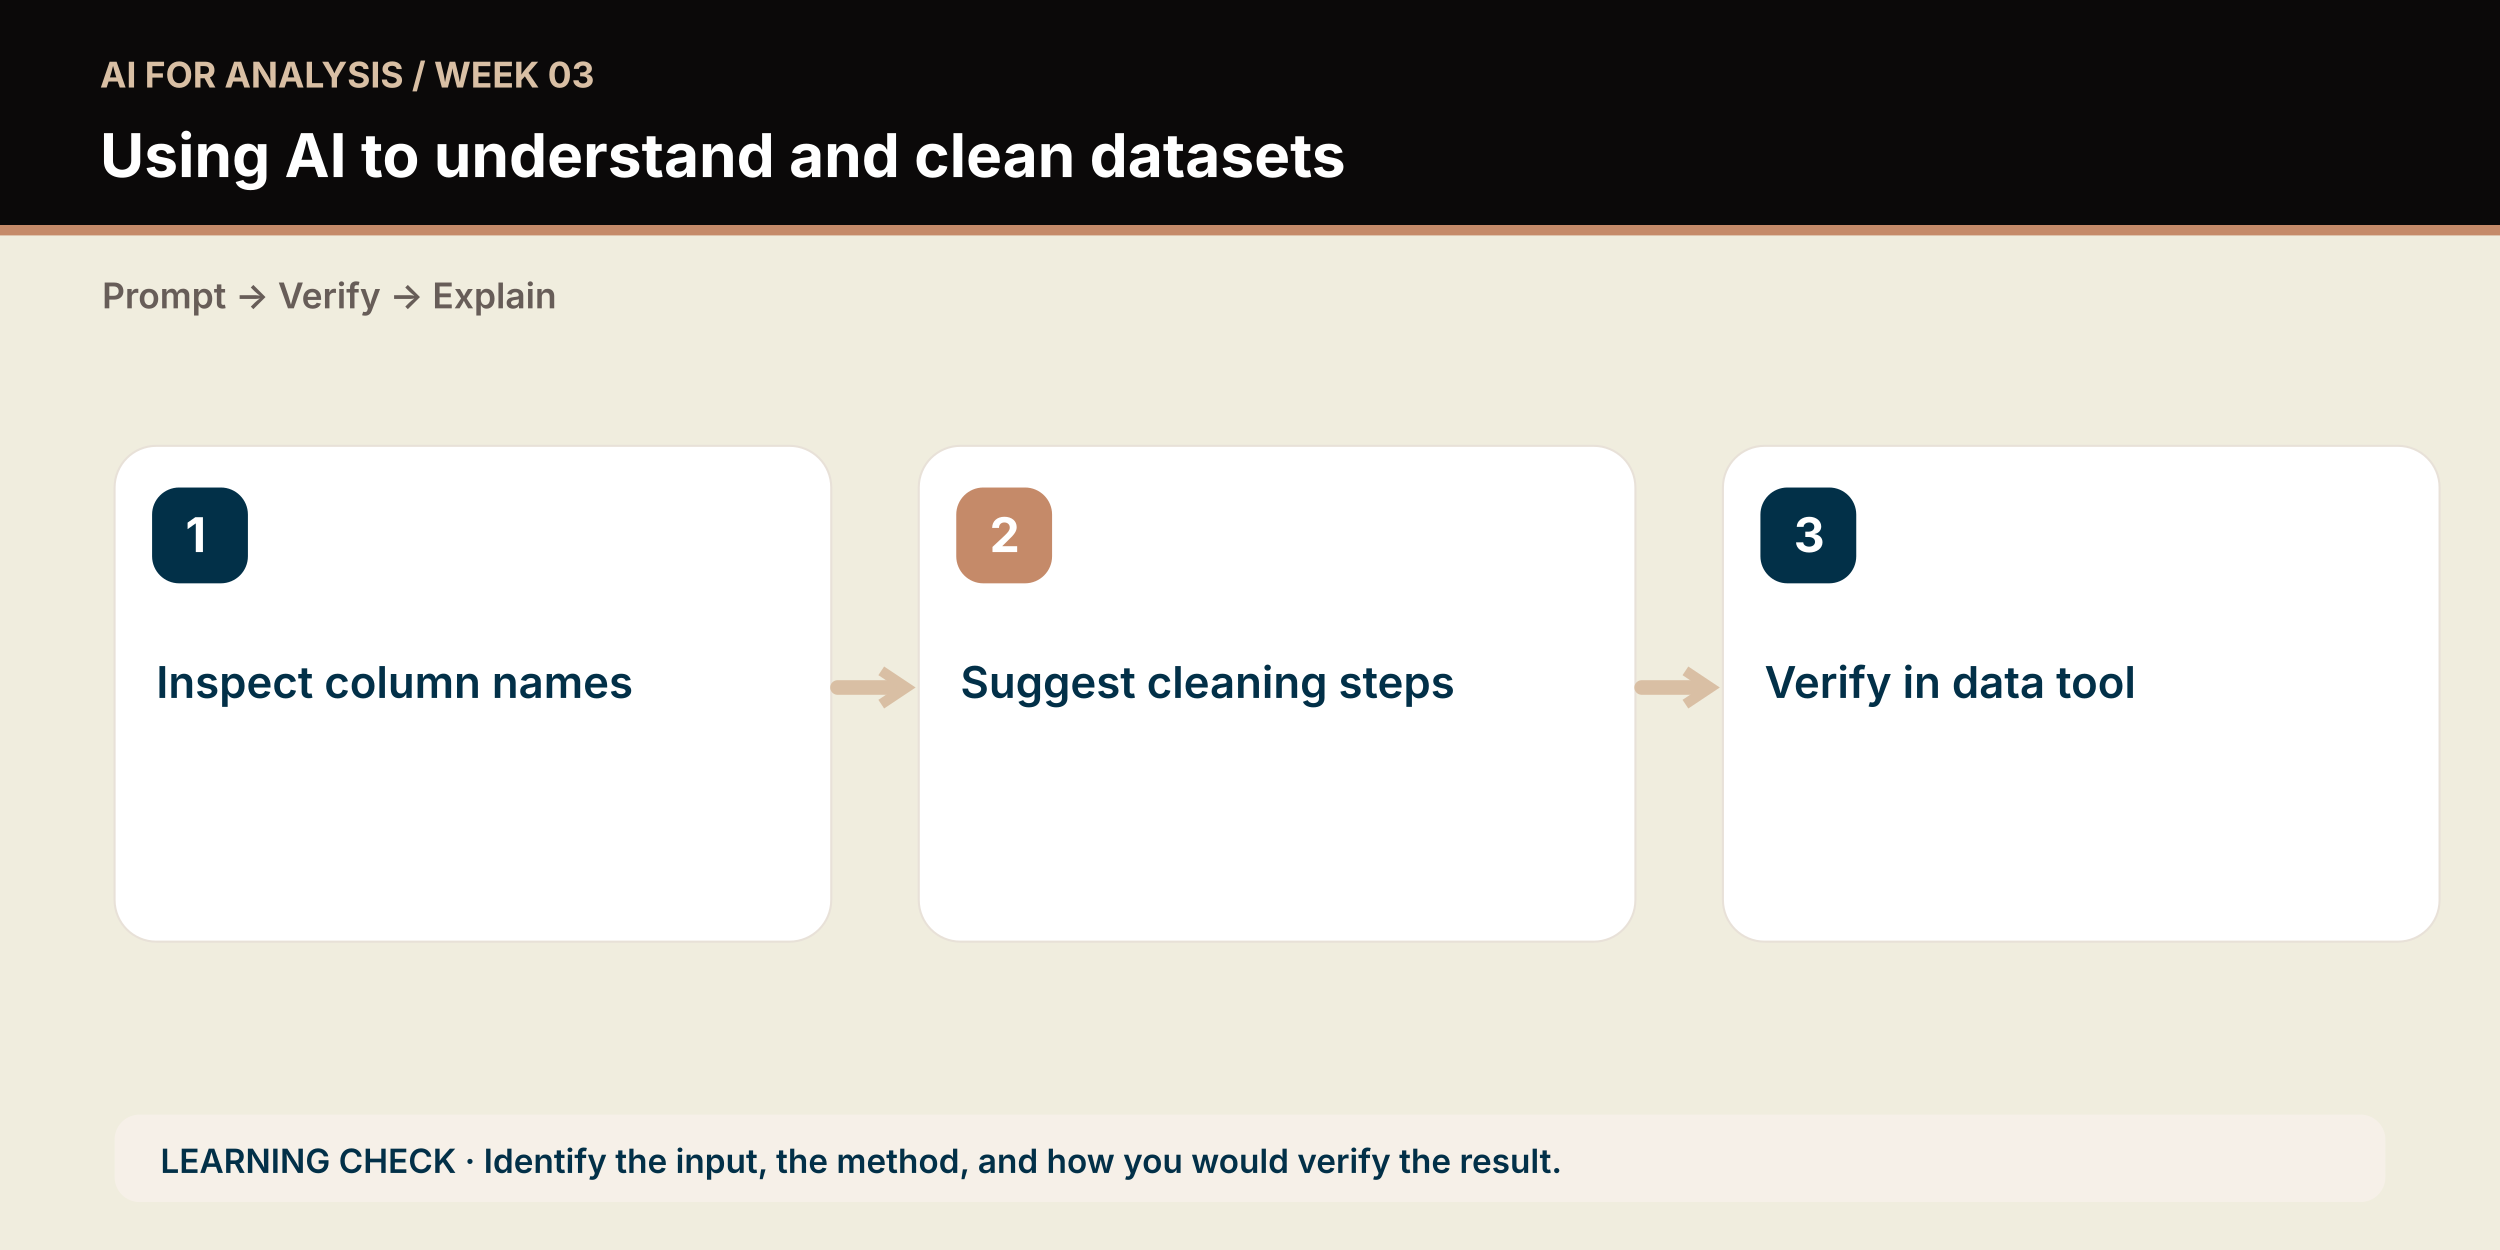
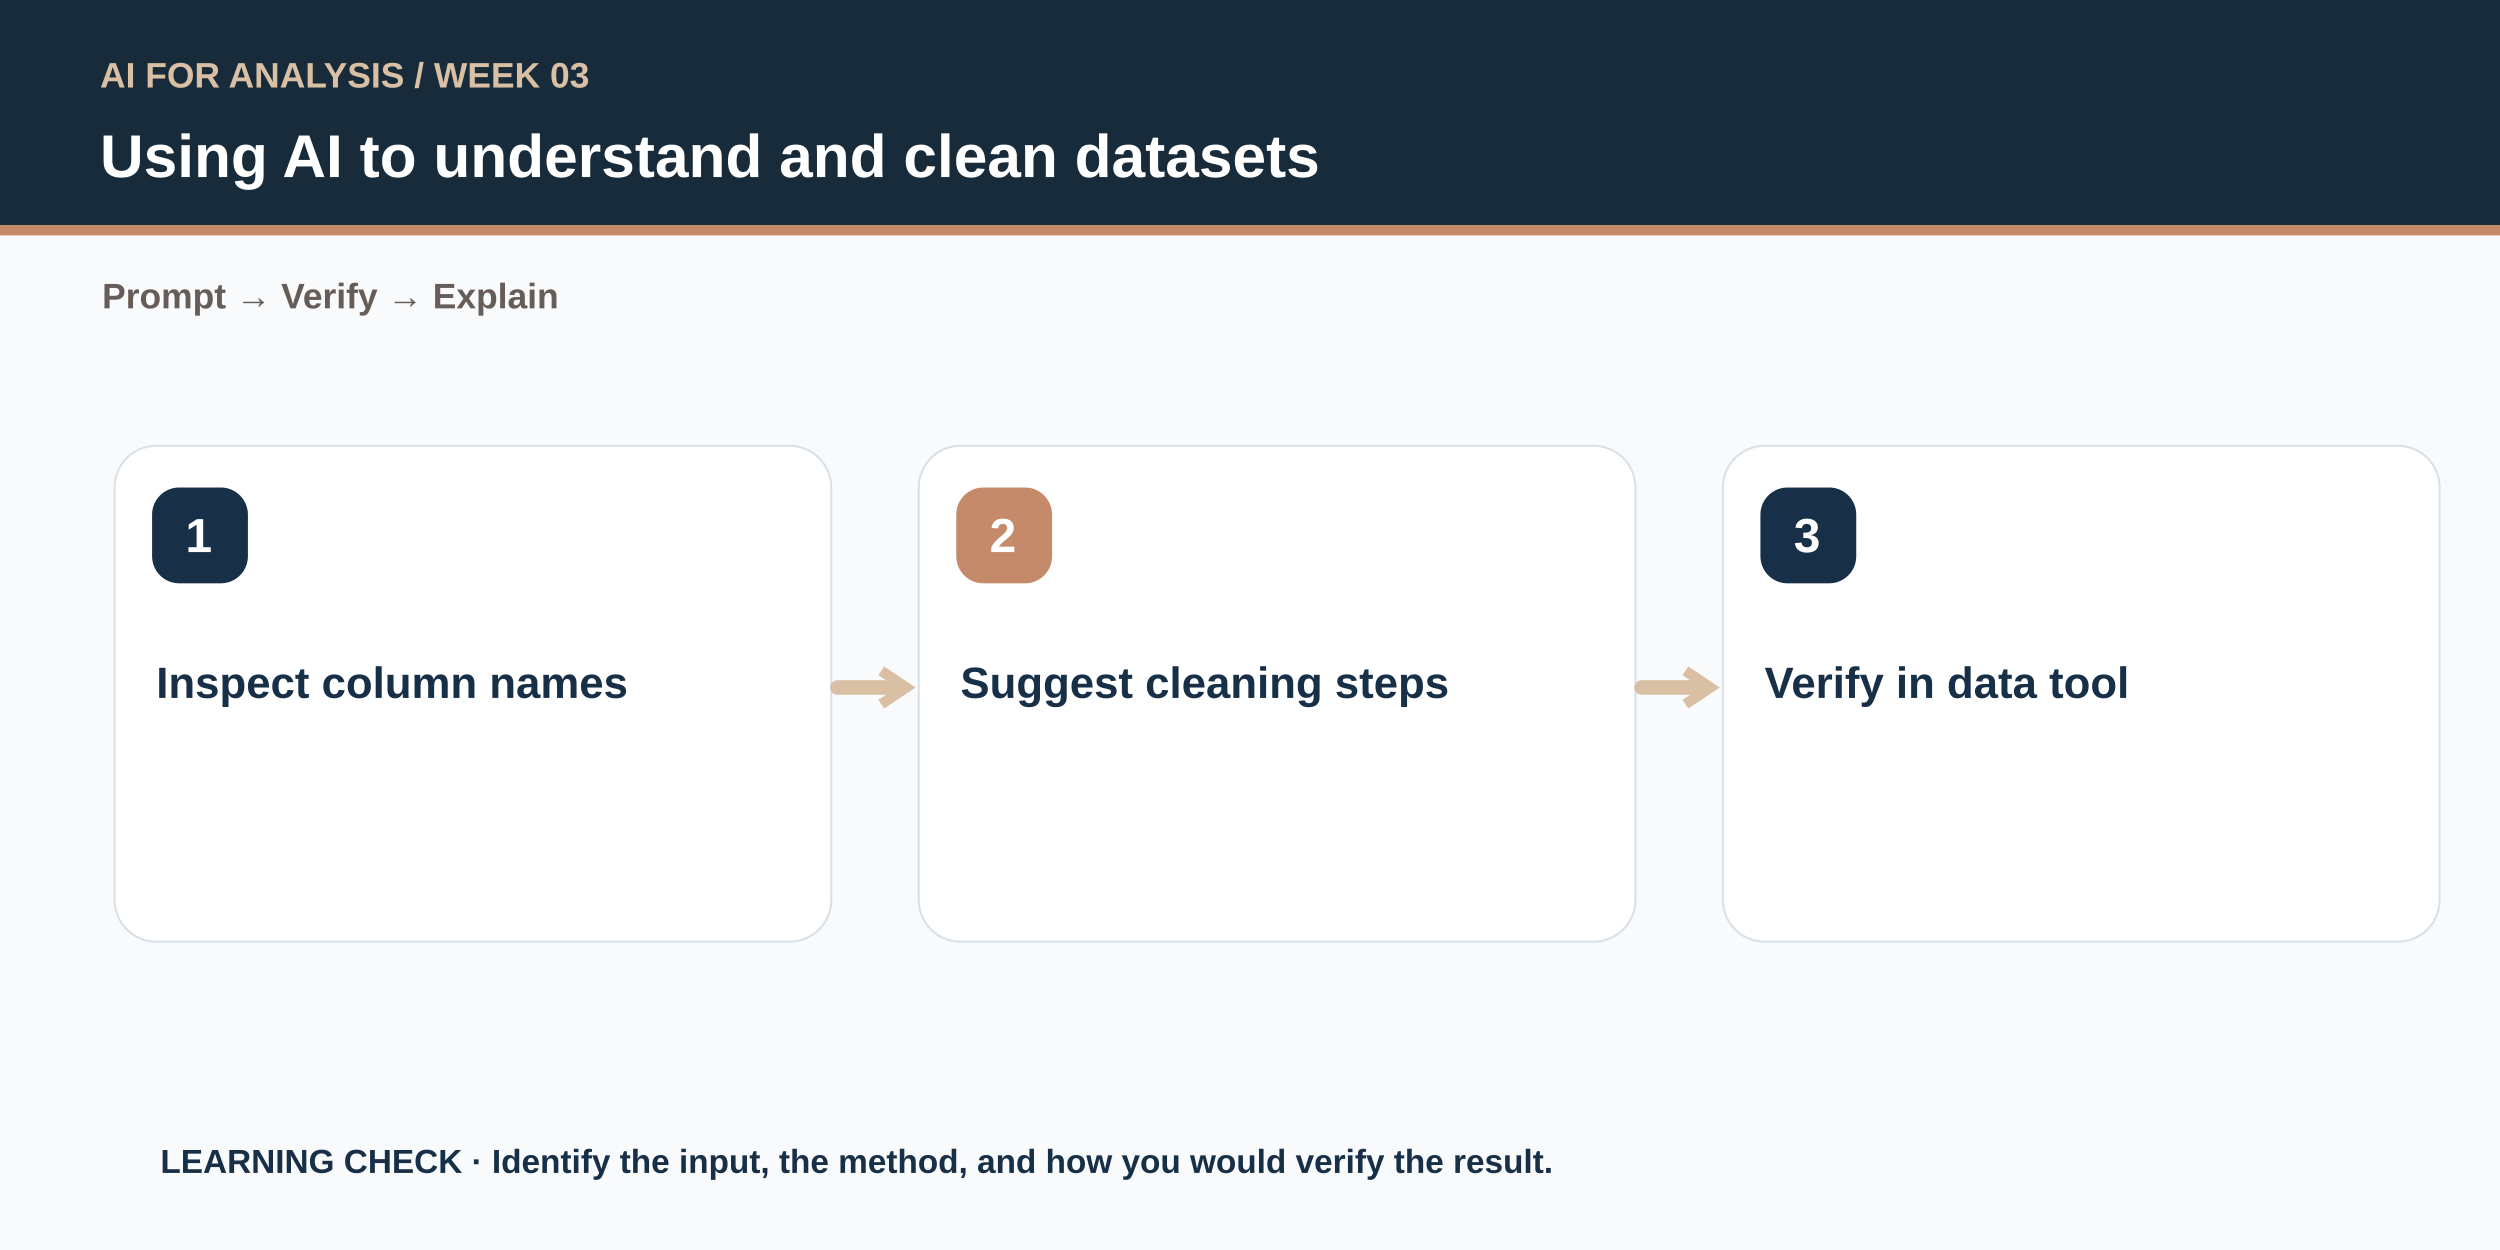
<svg xmlns="http://www.w3.org/2000/svg" width="1200" height="600" viewBox="0 0 1200 600" role="img" aria-label="AI FOR ANALYSIS week 3: Using AI to understand and clean datasets concept diagram">
-   <rect x="0" y="0" width="1200" height="600" rx="0" fill="#F0EDDE" stroke="none" />
-   <rect x="0" y="0" width="1200" height="112" rx="0" fill="#0B0909" stroke="none" />
+   <rect x="0" y="0" width="1200" height="600" rx="0" fill="#F8FAFC" stroke="none" />
+   <rect x="0" y="0" width="1200" height="112" rx="0" fill="#172B3A" stroke="none" />
  <rect x="0" y="108" width="1200" height="5" rx="0" fill="#C58A69" stroke="none" />
-   <text x="48" y="42" fill="#D9BFA4" font-size="17" font-family="Inter,Arial,sans-serif" font-weight="700">AI FOR ANALYSIS  /  WEEK 03</text>
-   <text x="48" y="85" fill="#FFFFFF" font-size="29" font-family="Inter,Arial,sans-serif" font-weight="700">Using AI to understand and clean datasets</text>
-   <text x="49" y="148" fill="#675D58" font-size="17" font-family="Inter,Arial,sans-serif" font-weight="600">Prompt → Verify → Explain</text>
-   <rect x="55" y="214" width="344" height="238" rx="20" fill="#FFFFFF" stroke="#E8E1D8" />
-   <rect x="73" y="234" width="46" height="46" rx="13" fill="#023048" stroke="none" />
-   <text x="89" y="265" fill="#FFFFFF" font-size="23" font-family="Inter,Arial,sans-serif" font-weight="700">1</text>
-   <text x="75" y="335" fill="#023048" font-size="21" font-family="Inter,Arial,sans-serif" font-weight="600">Inspect column names</text>
+   <text x="48" y="42" fill="#D9BFA4" font-size="17" font-family="Segoe UI,Arial,sans-serif" font-weight="700">AI FOR ANALYSIS  /  WEEK 03</text>
+   <text x="48" y="85" fill="#FFFFFF" font-size="29" font-family="Segoe UI,Arial,sans-serif" font-weight="700">Using AI to understand and clean datasets</text>
+   <text x="49" y="148" fill="#675D58" font-size="17" font-family="Segoe UI,Arial,sans-serif" font-weight="600">Prompt → Verify → Explain</text>
+   <rect x="55" y="214" width="344" height="238" rx="20" fill="#FFFFFF" stroke="#D8E1E8" />
+   <rect x="73" y="234" width="46" height="46" rx="13" fill="#183047" stroke="none" />
+   <text x="89" y="265" fill="#FFFFFF" font-size="23" font-family="Segoe UI,Arial,sans-serif" font-weight="700">1</text>
+   <text x="75" y="335" fill="#183047" font-size="21" font-family="Segoe UI,Arial,sans-serif" font-weight="600">Inspect column names</text>
  <path d="M402 330 L431 330" fill="none" stroke="#D9BFA4" stroke-width="7" stroke-linecap="round" />
  <path d="M423 322 l12 8 -12 8" fill="none" stroke="#D9BFA4" stroke-width="5" />
-   <rect x="441" y="214" width="344" height="238" rx="20" fill="#FFFFFF" stroke="#E8E1D8" />
+   <rect x="441" y="214" width="344" height="238" rx="20" fill="#FFFFFF" stroke="#D8E1E8" />
  <rect x="459" y="234" width="46" height="46" rx="13" fill="#C58A69" stroke="none" />
-   <text x="475" y="265" fill="#FFFFFF" font-size="23" font-family="Inter,Arial,sans-serif" font-weight="700">2</text>
-   <text x="461" y="335" fill="#023048" font-size="21" font-family="Inter,Arial,sans-serif" font-weight="600">Suggest cleaning steps</text>
+   <text x="475" y="265" fill="#FFFFFF" font-size="23" font-family="Segoe UI,Arial,sans-serif" font-weight="700">2</text>
+   <text x="461" y="335" fill="#183047" font-size="21" font-family="Segoe UI,Arial,sans-serif" font-weight="600">Suggest cleaning steps</text>
  <path d="M788 330 L817 330" fill="none" stroke="#D9BFA4" stroke-width="7" stroke-linecap="round" />
  <path d="M809 322 l12 8 -12 8" fill="none" stroke="#D9BFA4" stroke-width="5" />
-   <rect x="827" y="214" width="344" height="238" rx="20" fill="#FFFFFF" stroke="#E8E1D8" />
-   <rect x="845" y="234" width="46" height="46" rx="13" fill="#023048" stroke="none" />
-   <text x="861" y="265" fill="#FFFFFF" font-size="23" font-family="Inter,Arial,sans-serif" font-weight="700">3</text>
-   <text x="847" y="335" fill="#023048" font-size="21" font-family="Inter,Arial,sans-serif" font-weight="600">Verify in data tool</text>
-   <rect x="55" y="535" width="1090" height="42" rx="12" fill="#F6F0E8" stroke="none" />
-   <text x="77" y="563" fill="#023048" font-size="16" font-family="Inter,Arial,sans-serif" font-weight="600">LEARNING CHECK  ·  Identify the input, the method, and how you would verify the result.</text>
+   <rect x="827" y="214" width="344" height="238" rx="20" fill="#FFFFFF" stroke="#D8E1E8" />
+   <rect x="845" y="234" width="46" height="46" rx="13" fill="#183047" stroke="none" />
+   <text x="861" y="265" fill="#FFFFFF" font-size="23" font-family="Segoe UI,Arial,sans-serif" font-weight="700">3</text>
+   <text x="847" y="335" fill="#183047" font-size="21" font-family="Segoe UI,Arial,sans-serif" font-weight="600">Verify in data tool</text>
+   <rect x="55" y="535" width="1090" height="42" rx="12" fill="#F8FAFC" stroke="none" />
+   <text x="77" y="563" fill="#183047" font-size="16" font-family="Segoe UI,Arial,sans-serif" font-weight="600">LEARNING CHECK  ·  Identify the input, the method, and how you would verify the result.</text>
</svg>
